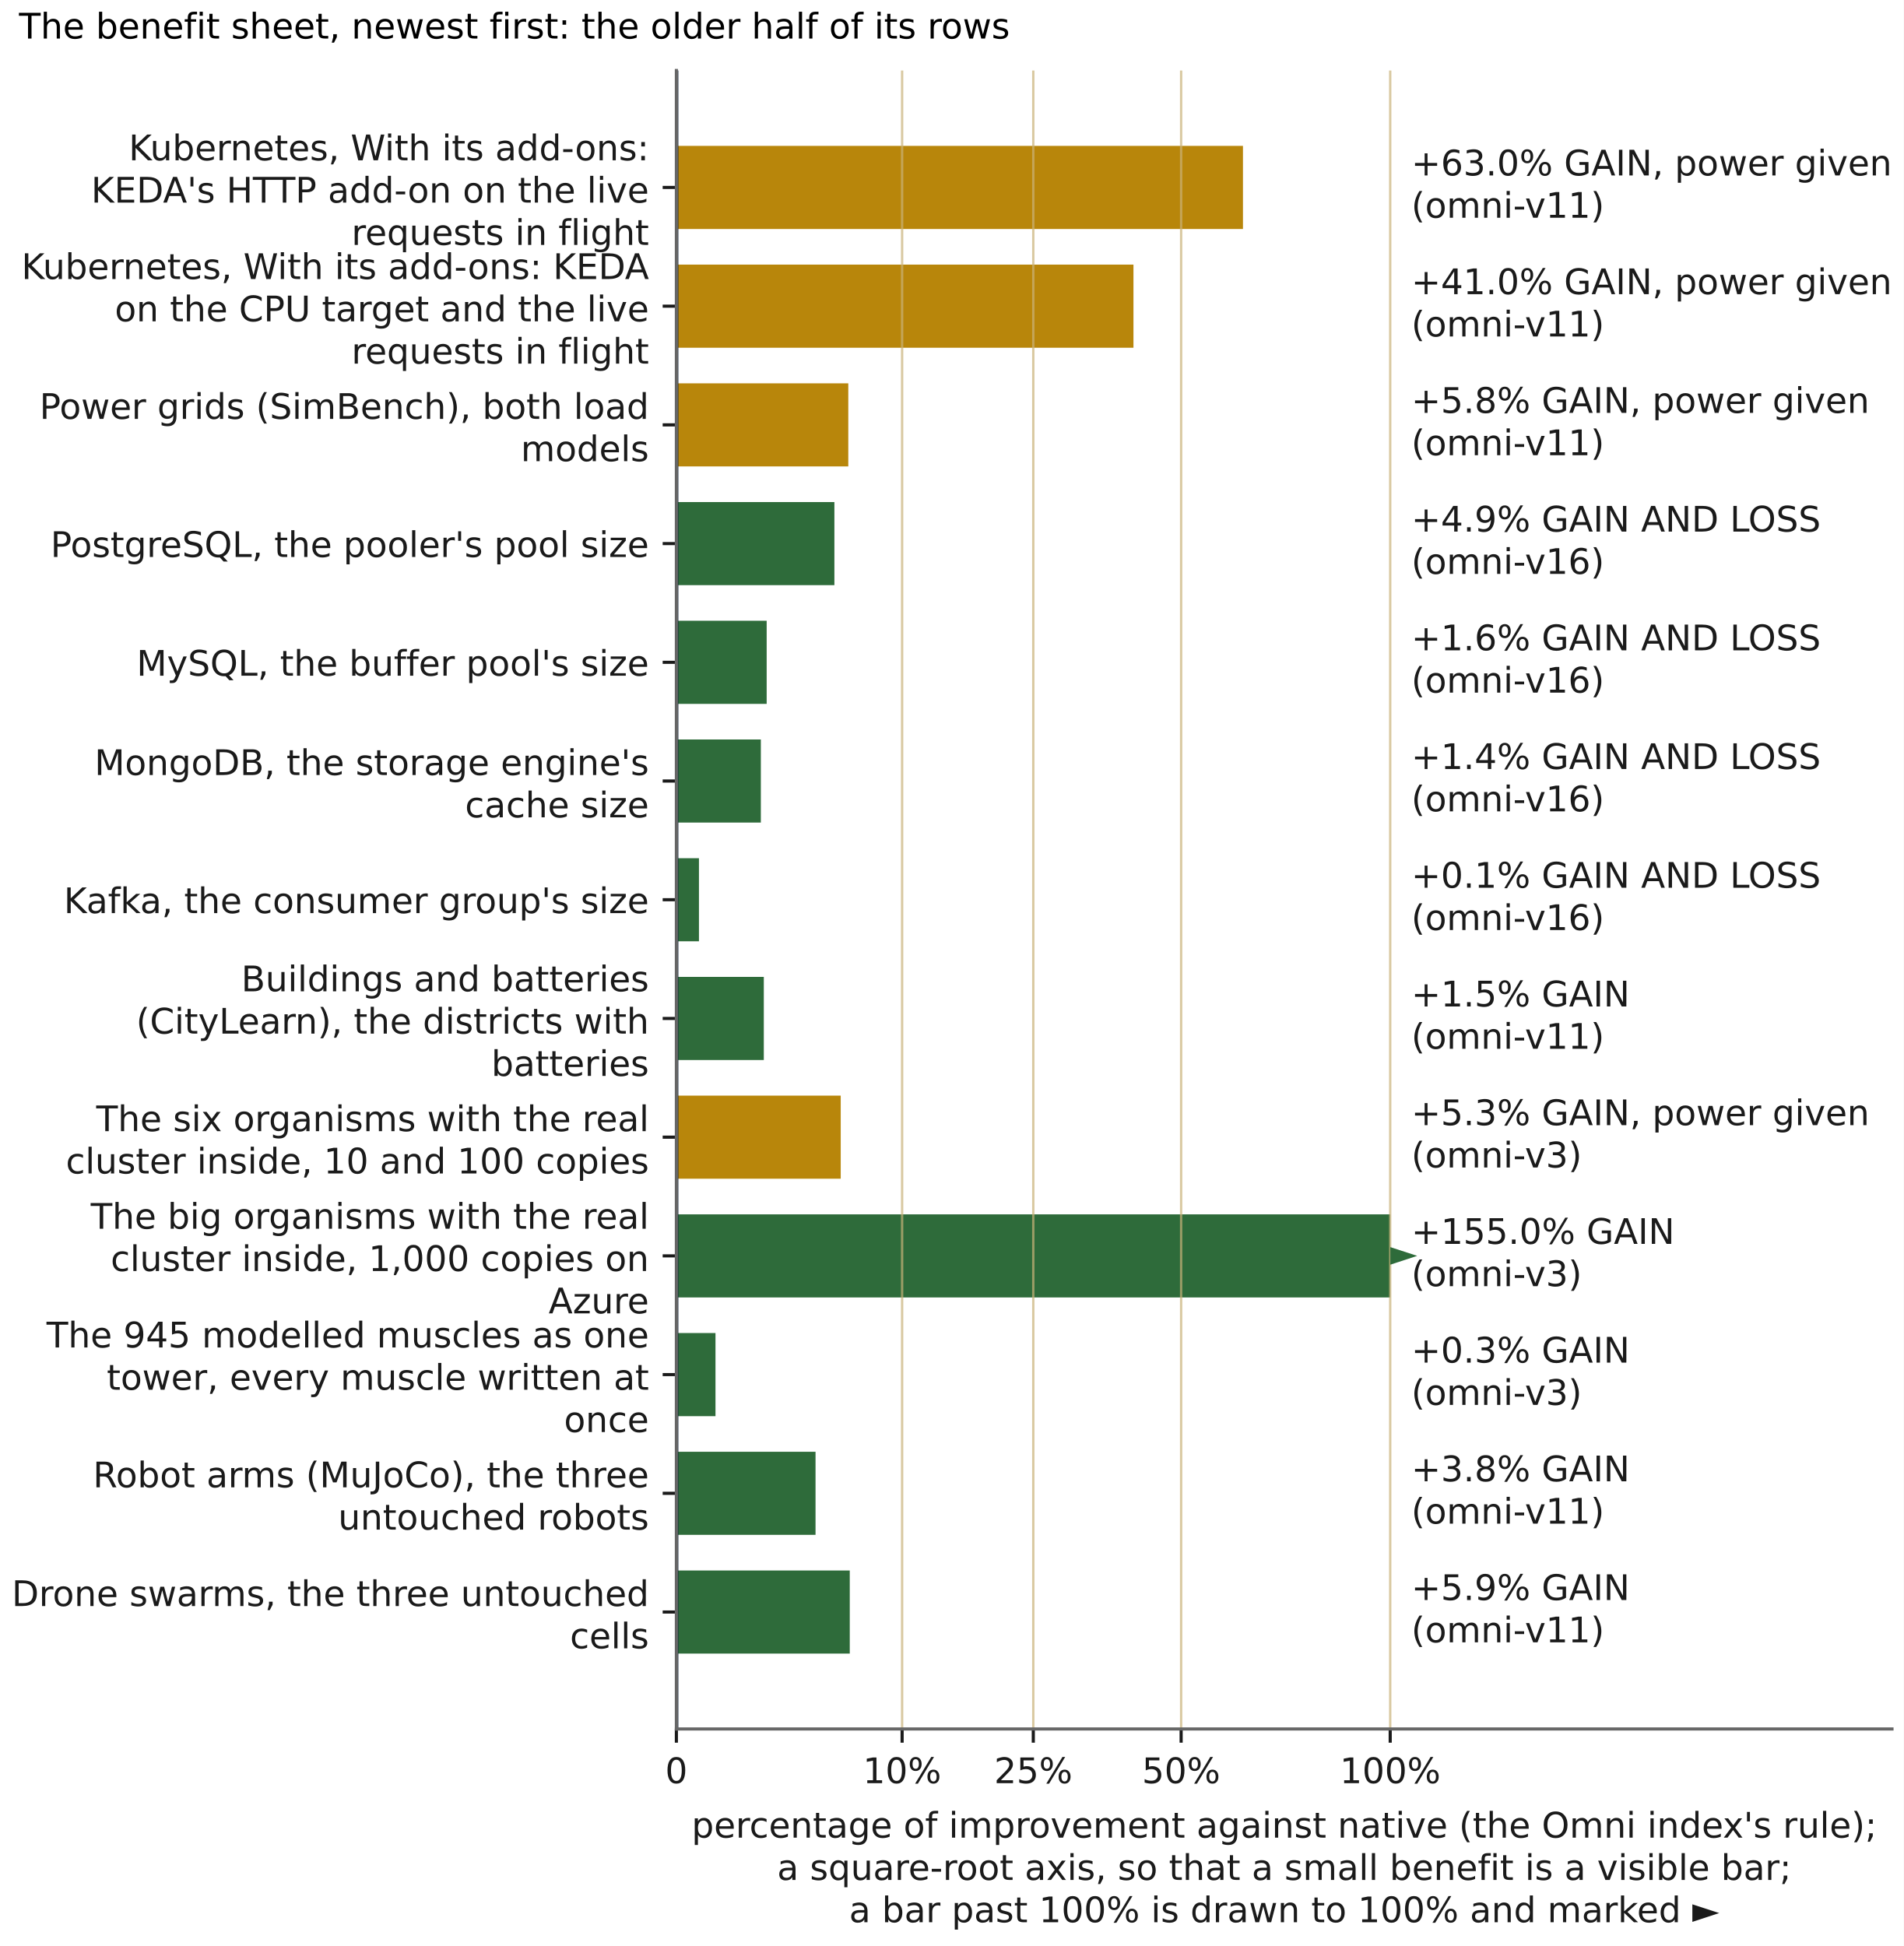
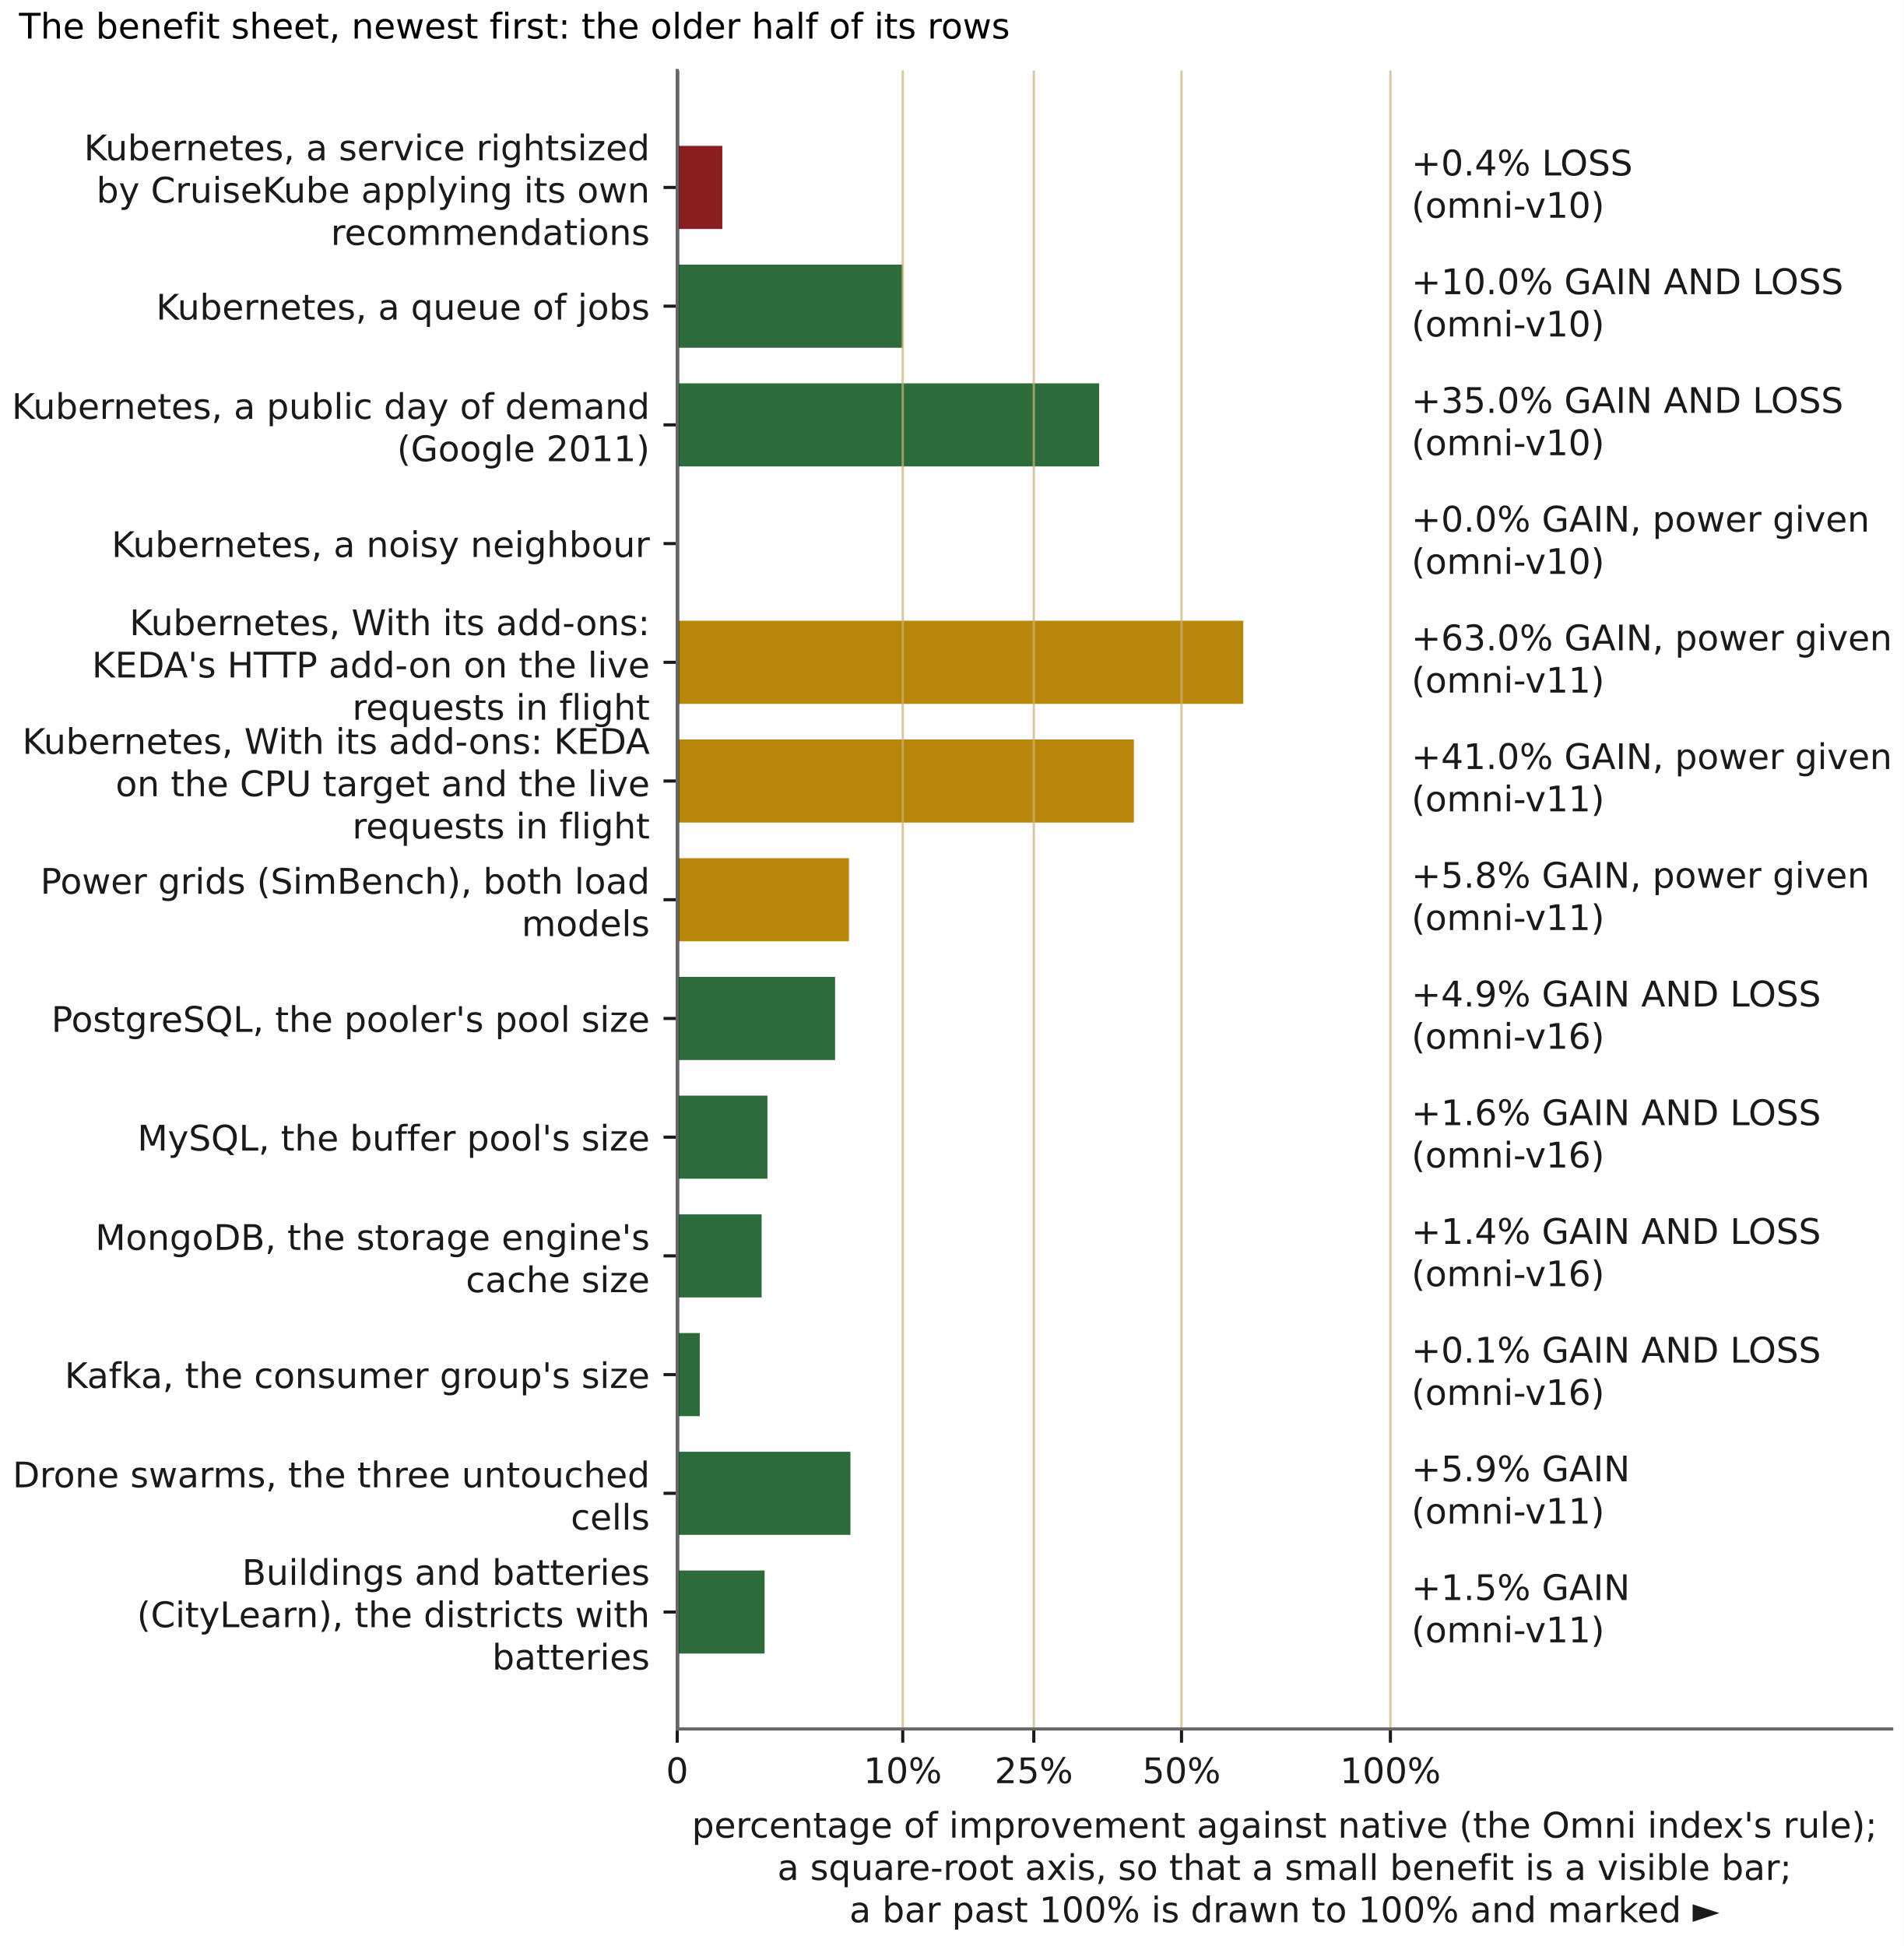
<svg xmlns="http://www.w3.org/2000/svg" xmlns:xlink="http://www.w3.org/1999/xlink" width="486pt" height="496.8pt" viewBox="0 0 486 496.8" version="1.1">
  <defs>
    <style type="text/css">*{stroke-linejoin: round; stroke-linecap: butt}</style>
  </defs>
  <g id="figure_1">
    <g id="patch_1">
      <path d="M 0 496.8  L 486 496.8  L 486 0  L 0 0  z " style="fill: #ffffff" />
    </g>
    <g id="axes_1">
      <g id="patch_2">
-         <path d="M 172.672 441.392  L 483 441.392  L 483 18.001  L 172.672 18.001  z " style="fill: #ffffff" />
+         <path d="M 172.886 441.392  L 482.932 441.392  L 482.932 18.001  L 172.886 18.001  z " style="fill: #ffffff" />
      </g>
      <g id="patch_3">
-         <path d="M 172.672 422.147  L 216.936 422.147  L 216.936 400.932  L 172.672 400.932  z " clip-path="url(#p13caf4ccad)" style="fill: #2e6b3a" />
+         <path d="M 172.886 422.147  L 195.185 422.147  L 195.185 400.932  L 172.886 400.932  z " clip-path="url(#pd6b0d7f72b)" style="fill: #2e6b3a" />
      </g>
      <g id="patch_4">
-         <path d="M 172.672 391.84  L 208.196 391.84  L 208.196 370.625  L 172.672 370.625  z " clip-path="url(#p13caf4ccad)" style="fill: #2e6b3a" />
+         <path d="M 172.886 391.84  L 217.11 391.84  L 217.11 370.625  L 172.886 370.625  z " clip-path="url(#pd6b0d7f72b)" style="fill: #2e6b3a" />
      </g>
      <g id="patch_5">
-         <path d="M 172.672 361.533  L 182.654 361.533  L 182.654 340.318  L 172.672 340.318  z " clip-path="url(#p13caf4ccad)" style="fill: #2e6b3a" />
+         <path d="M 172.886 361.533  L 178.644 361.533  L 178.644 340.318  L 172.886 340.318  z " clip-path="url(#pd6b0d7f72b)" style="fill: #2e6b3a" />
      </g>
      <g id="patch_6">
-         <path d="M 172.672 331.226  L 354.903 331.226  L 354.903 310.011  L 172.672 310.011  z " clip-path="url(#p13caf4ccad)" style="fill: #2e6b3a" />
+         <path d="M 172.886 331.226  L 194.428 331.226  L 194.428 310.011  L 172.886 310.011  z " clip-path="url(#pd6b0d7f72b)" style="fill: #2e6b3a" />
      </g>
      <g id="patch_7">
-         <path d="M 172.672 300.919  L 214.625 300.919  L 214.625 279.704  L 172.672 279.704  z " clip-path="url(#p13caf4ccad)" style="fill: #b8860b" />
+         <path d="M 172.886 300.919  L 195.916 300.919  L 195.916 279.704  L 172.886 279.704  z " clip-path="url(#pd6b0d7f72b)" style="fill: #2e6b3a" />
      </g>
      <g id="patch_8">
-         <path d="M 172.672 270.612  L 194.991 270.612  L 194.991 249.397  L 172.672 249.397  z " clip-path="url(#p13caf4ccad)" style="fill: #2e6b3a" />
+         <path d="M 172.886 270.612  L 213.188 270.612  L 213.188 249.397  L 172.886 249.397  z " clip-path="url(#pd6b0d7f72b)" style="fill: #2e6b3a" />
      </g>
      <g id="patch_9">
-         <path d="M 172.672 240.304  L 178.435 240.304  L 178.435 219.089  L 172.672 219.089  z " clip-path="url(#p13caf4ccad)" style="fill: #2e6b3a" />
+         <path d="M 172.886 240.304  L 216.733 240.304  L 216.733 219.089  L 172.886 219.089  z " clip-path="url(#pd6b0d7f72b)" style="fill: #b8860b" />
      </g>
      <g id="patch_10">
-         <path d="M 172.672 209.997  L 194.234 209.997  L 194.234 188.782  L 172.672 188.782  z " clip-path="url(#p13caf4ccad)" style="fill: #2e6b3a" />
+         <path d="M 172.886 209.997  L 289.465 209.997  L 289.465 188.782  L 172.886 188.782  z " clip-path="url(#pd6b0d7f72b)" style="fill: #b8860b" />
      </g>
      <g id="patch_11">
-         <path d="M 172.672 179.69  L 195.723 179.69  L 195.723 158.475  L 172.672 158.475  z " clip-path="url(#p13caf4ccad)" style="fill: #2e6b3a" />
+         <path d="M 172.886 179.69  L 317.396 179.69  L 317.396 158.475  L 172.886 158.475  z " clip-path="url(#pd6b0d7f72b)" style="fill: #b8860b" />
      </g>
      <g id="patch_12">
-         <path d="M 172.672 149.383  L 213.011 149.383  L 213.011 128.168  L 172.672 128.168  z " clip-path="url(#p13caf4ccad)" style="fill: #2e6b3a" />
+         <path d="M 172.886 149.383  L 172.886 149.383  L 172.886 128.168  L 172.886 128.168  z " clip-path="url(#pd6b0d7f72b)" style="fill: #b8860b" />
      </g>
      <g id="patch_13">
-         <path d="M 172.672 119.076  L 216.559 119.076  L 216.559 97.861  L 172.672 97.861  z " clip-path="url(#p13caf4ccad)" style="fill: #b8860b" />
+         <path d="M 172.886 119.076  L 280.597 119.076  L 280.597 97.861  L 172.886 97.861  z " clip-path="url(#pd6b0d7f72b)" style="fill: #2e6b3a" />
      </g>
      <g id="patch_14">
-         <path d="M 172.672 88.769  L 289.357 88.769  L 289.357 67.554  L 172.672 67.554  z " clip-path="url(#p13caf4ccad)" style="fill: #b8860b" />
+         <path d="M 172.886 88.769  L 230.46 88.769  L 230.46 67.554  L 172.886 67.554  z " clip-path="url(#pd6b0d7f72b)" style="fill: #2e6b3a" />
      </g>
      <g id="patch_15">
-         <path d="M 172.672 58.461  L 317.313 58.461  L 317.313 37.246  L 172.672 37.246  z " clip-path="url(#p13caf4ccad)" style="fill: #b8860b" />
+         <path d="M 172.886 58.461  L 184.401 58.461  L 184.401 37.246  L 172.886 37.246  z " clip-path="url(#pd6b0d7f72b)" style="fill: #8a1f1f" />
      </g>
      <g id="matplotlib.axis_1">
        <g id="xtick_1">
          <g id="line2d_1">
-             <path d="M 172.672 441.392  L 172.672 18.001  " clip-path="url(#p13caf4ccad)" style="fill: none; stroke: #c9b27a; stroke-opacity: 0.7; stroke-width: 0.6; stroke-linecap: square" />
+             <path d="M 172.886 441.392  L 172.886 18.001  " clip-path="url(#pd6b0d7f72b)" style="fill: none; stroke: #c9b27a; stroke-opacity: 0.7; stroke-width: 0.6; stroke-linecap: square" />
          </g>
          <g id="line2d_2">
            <defs>
              <path id="m814b2a8047" d="M 0 0  L 0 3.5  " style="stroke: #1a1a1a; stroke-width: 0.8" />
            </defs>
            <g>
-               <use xlink:href="#m814b2a8047" x="172.672" y="441.392" style="fill: #1a1a1a; stroke: #1a1a1a; stroke-width: 0.8" />
+               <use xlink:href="#m814b2a8047" x="172.886" y="441.392" style="fill: #1a1a1a; stroke: #1a1a1a; stroke-width: 0.8" />
            </g>
          </g>
          <g id="text_1">
-             <text style="font-size: 9px; font-family: 'DejaVu Sans'; text-anchor: middle; fill: #1a1a1a" x="172.672" y="455.23" transform="rotate(-0 172.6724 455.2303)">0</text>
+             <text style="font-size: 9px; font-family: 'DejaVu Sans'; text-anchor: middle; fill: #1a1a1a" x="172.886" y="455.23" transform="rotate(-0 172.8862 455.2303)">0</text>
          </g>
        </g>
        <g id="xtick_2">
          <g id="line2d_3">
-             <path d="M 230.299 441.392  L 230.299 18.001  " clip-path="url(#p13caf4ccad)" style="fill: none; stroke: #c9b27a; stroke-opacity: 0.7; stroke-width: 0.6; stroke-linecap: square" />
+             <path d="M 230.46 441.392  L 230.46 18.001  " clip-path="url(#pd6b0d7f72b)" style="fill: none; stroke: #c9b27a; stroke-opacity: 0.7; stroke-width: 0.6; stroke-linecap: square" />
          </g>
          <g id="line2d_4">
            <g>
-               <use xlink:href="#m814b2a8047" x="230.299" y="441.392" style="fill: #1a1a1a; stroke: #1a1a1a; stroke-width: 0.8" />
+               <use xlink:href="#m814b2a8047" x="230.46" y="441.392" style="fill: #1a1a1a; stroke: #1a1a1a; stroke-width: 0.8" />
            </g>
          </g>
          <g id="text_2">
-             <text style="font-size: 9px; font-family: 'DejaVu Sans'; text-anchor: middle; fill: #1a1a1a" x="230.299" y="455.23" transform="rotate(-0 230.2988 455.2303)">10%</text>
+             <text style="font-size: 9px; font-family: 'DejaVu Sans'; text-anchor: middle; fill: #1a1a1a" x="230.46" y="455.23" transform="rotate(-0 230.4603 455.2303)">10%</text>
          </g>
        </g>
        <g id="xtick_3">
          <g id="line2d_5">
-             <path d="M 263.788 441.392  L 263.788 18.001  " clip-path="url(#p13caf4ccad)" style="fill: none; stroke: #c9b27a; stroke-opacity: 0.7; stroke-width: 0.6; stroke-linecap: square" />
+             <path d="M 263.919 441.392  L 263.919 18.001  " clip-path="url(#pd6b0d7f72b)" style="fill: none; stroke: #c9b27a; stroke-opacity: 0.7; stroke-width: 0.6; stroke-linecap: square" />
          </g>
          <g id="line2d_6">
            <g>
-               <use xlink:href="#m814b2a8047" x="263.788" y="441.392" style="fill: #1a1a1a; stroke: #1a1a1a; stroke-width: 0.8" />
+               <use xlink:href="#m814b2a8047" x="263.919" y="441.392" style="fill: #1a1a1a; stroke: #1a1a1a; stroke-width: 0.8" />
            </g>
          </g>
          <g id="text_3">
-             <text style="font-size: 9px; font-family: 'DejaVu Sans'; text-anchor: middle; fill: #1a1a1a" x="263.788" y="455.23" transform="rotate(-0 263.7877 455.2303)">25%</text>
+             <text style="font-size: 9px; font-family: 'DejaVu Sans'; text-anchor: middle; fill: #1a1a1a" x="263.919" y="455.23" transform="rotate(-0 263.9189 455.2303)">25%</text>
          </g>
        </g>
        <g id="xtick_4">
          <g id="line2d_7">
-             <path d="M 301.529 441.392  L 301.529 18.001  " clip-path="url(#p13caf4ccad)" style="fill: none; stroke: #c9b27a; stroke-opacity: 0.7; stroke-width: 0.6; stroke-linecap: square" />
+             <path d="M 301.626 441.392  L 301.626 18.001  " clip-path="url(#pd6b0d7f72b)" style="fill: none; stroke: #c9b27a; stroke-opacity: 0.7; stroke-width: 0.6; stroke-linecap: square" />
          </g>
          <g id="line2d_8">
            <g>
-               <use xlink:href="#m814b2a8047" x="301.529" y="441.392" style="fill: #1a1a1a; stroke: #1a1a1a; stroke-width: 0.8" />
+               <use xlink:href="#m814b2a8047" x="301.626" y="441.392" style="fill: #1a1a1a; stroke: #1a1a1a; stroke-width: 0.8" />
            </g>
          </g>
          <g id="text_4">
-             <text style="font-size: 9px; font-family: 'DejaVu Sans'; text-anchor: middle; fill: #1a1a1a" x="301.529" y="455.23" transform="rotate(-0 301.5288 455.2303)">50%</text>
+             <text style="font-size: 9px; font-family: 'DejaVu Sans'; text-anchor: middle; fill: #1a1a1a" x="301.626" y="455.23" transform="rotate(-0 301.6258 455.2303)">50%</text>
          </g>
        </g>
        <g id="xtick_5">
          <g id="line2d_9">
-             <path d="M 354.903 441.392  L 354.903 18.001  " clip-path="url(#p13caf4ccad)" style="fill: none; stroke: #c9b27a; stroke-opacity: 0.7; stroke-width: 0.6; stroke-linecap: square" />
+             <path d="M 354.952 441.392  L 354.952 18.001  " clip-path="url(#pd6b0d7f72b)" style="fill: none; stroke: #c9b27a; stroke-opacity: 0.7; stroke-width: 0.6; stroke-linecap: square" />
          </g>
          <g id="line2d_10">
            <g>
-               <use xlink:href="#m814b2a8047" x="354.903" y="441.392" style="fill: #1a1a1a; stroke: #1a1a1a; stroke-width: 0.8" />
+               <use xlink:href="#m814b2a8047" x="354.952" y="441.392" style="fill: #1a1a1a; stroke: #1a1a1a; stroke-width: 0.8" />
            </g>
          </g>
          <g id="text_5">
-             <text style="font-size: 9px; font-family: 'DejaVu Sans'; text-anchor: middle; fill: #1a1a1a" x="354.903" y="455.23" transform="rotate(-0 354.9029 455.2303)">100%</text>
+             <text style="font-size: 9px; font-family: 'DejaVu Sans'; text-anchor: middle; fill: #1a1a1a" x="354.952" y="455.23" transform="rotate(-0 354.9515 455.2303)">100%</text>
          </g>
        </g>
        <g id="text_6">
-           <text style="font-size: 9px; font-family: 'DejaVu Sans'; fill: #1a1a1a" transform="translate(176.5503 469.1318)">percentage of improvement against native (the Omni index's rule);</text>
-           <text style="font-size: 9px; font-family: 'DejaVu Sans'; fill: #1a1a1a" transform="translate(198.3859 479.9343)">a square-root axis, so that a small benefit is a visible bar;</text>
-           <text style="font-size: 9px; font-family: 'DejaVu Sans'; fill: #1a1a1a" transform="translate(216.762 490.7368)">a bar past 100% is drawn to 100% and marked ►</text>
+           <text style="font-size: 9px; font-family: 'DejaVu Sans'; fill: #1a1a1a" transform="translate(176.6235 469.1318)">percentage of improvement against native (the Omni index's rule);</text>
+           <text style="font-size: 9px; font-family: 'DejaVu Sans'; fill: #1a1a1a" transform="translate(198.459 479.9343)">a square-root axis, so that a small benefit is a visible bar;</text>
+           <text style="font-size: 9px; font-family: 'DejaVu Sans'; fill: #1a1a1a" transform="translate(216.8352 490.7368)">a bar past 100% is drawn to 100% and marked ►</text>
        </g>
      </g>
      <g id="matplotlib.axis_2">
        <g id="ytick_1">
          <g id="line2d_11">
            <defs>
              <path id="m31e56b5a68" d="M 0 0  L -3.5 0  " style="stroke: #1a1a1a; stroke-width: 0.8" />
            </defs>
            <g>
-               <use xlink:href="#m31e56b5a68" x="172.672" y="411.54" style="fill: #1a1a1a; stroke: #1a1a1a; stroke-width: 0.8" />
+               <use xlink:href="#m31e56b5a68" x="172.886" y="411.54" style="fill: #1a1a1a; stroke: #1a1a1a; stroke-width: 0.8" />
            </g>
          </g>
          <g id="text_7">
-             <text style="font-size: 9px; font-family: 'DejaVu Sans'; fill: #1a1a1a" transform="translate(3.00024 410.0083)">Drone swarms, the three untouched</text>
-             <text style="font-size: 9px; font-family: 'DejaVu Sans'; fill: #1a1a1a" transform="translate(145.497 420.8108)">cells</text>
+             <text style="font-size: 9px; font-family: 'DejaVu Sans'; fill: #1a1a1a" transform="translate(61.7843 404.6071)">Buildings and batteries</text>
+             <text style="font-size: 9px; font-family: 'DejaVu Sans'; fill: #1a1a1a" transform="translate(34.96711 415.4096)">(CityLearn), the districts with</text>
+             <text style="font-size: 9px; font-family: 'DejaVu Sans'; fill: #1a1a1a" transform="translate(125.6365 426.212)">batteries</text>
          </g>
        </g>
        <g id="ytick_2">
          <g id="line2d_12">
            <g>
-               <use xlink:href="#m31e56b5a68" x="172.672" y="381.233" style="fill: #1a1a1a; stroke: #1a1a1a; stroke-width: 0.8" />
+               <use xlink:href="#m31e56b5a68" x="172.886" y="381.233" style="fill: #1a1a1a; stroke: #1a1a1a; stroke-width: 0.8" />
            </g>
          </g>
          <g id="text_8">
-             <text style="font-size: 9px; font-family: 'DejaVu Sans'; fill: #1a1a1a" transform="translate(23.72837 379.7012)">Robot arms (MuJoCo), the three</text>
-             <text style="font-size: 9px; font-family: 'DejaVu Sans'; fill: #1a1a1a" transform="translate(86.31633 390.5036)">untouched robots</text>
+             <text style="font-size: 9px; font-family: 'DejaVu Sans'; fill: #1a1a1a" transform="translate(3.21399 379.7012)">Drone swarms, the three untouched</text>
+             <text style="font-size: 9px; font-family: 'DejaVu Sans'; fill: #1a1a1a" transform="translate(145.7107 390.5036)">cells</text>
          </g>
        </g>
        <g id="ytick_3">
          <g id="line2d_13">
            <g>
-               <use xlink:href="#m31e56b5a68" x="172.672" y="350.926" style="fill: #1a1a1a; stroke: #1a1a1a; stroke-width: 0.8" />
+               <use xlink:href="#m31e56b5a68" x="172.886" y="350.926" style="fill: #1a1a1a; stroke: #1a1a1a; stroke-width: 0.8" />
            </g>
          </g>
          <g id="text_9">
-             <text style="font-size: 9px; font-family: 'DejaVu Sans'; fill: #1a1a1a" transform="translate(11.89055 343.9931)">The 945 modelled muscles as one</text>
-             <text style="font-size: 9px; font-family: 'DejaVu Sans'; fill: #1a1a1a" transform="translate(27.26086 354.7956)">tower, every muscle written at</text>
-             <text style="font-size: 9px; font-family: 'DejaVu Sans'; fill: #1a1a1a" transform="translate(143.9754 365.5974)">once</text>
+             <text style="font-size: 9px; font-family: 'DejaVu Sans'; text-anchor: end; fill: #1a1a1a" x="165.886" y="354.345" transform="rotate(-0 165.8862 354.3448)">Kafka, the consumer group's size</text>
          </g>
        </g>
        <g id="ytick_4">
          <g id="line2d_14">
            <g>
-               <use xlink:href="#m31e56b5a68" x="172.672" y="320.618" style="fill: #1a1a1a; stroke: #1a1a1a; stroke-width: 0.8" />
+               <use xlink:href="#m31e56b5a68" x="172.886" y="320.618" style="fill: #1a1a1a; stroke: #1a1a1a; stroke-width: 0.8" />
            </g>
          </g>
          <g id="text_10">
-             <text style="font-size: 9px; font-family: 'DejaVu Sans'; fill: #1a1a1a" transform="translate(23.16165 313.686)">The big organisms with the real</text>
-             <text style="font-size: 9px; font-family: 'DejaVu Sans'; fill: #1a1a1a" transform="translate(28.24805 324.4885)">cluster inside, 1,000 copies on</text>
-             <text style="font-size: 9px; font-family: 'DejaVu Sans'; fill: #1a1a1a" transform="translate(140.0491 335.2902)">Azure</text>
+             <text style="font-size: 9px; font-family: 'DejaVu Sans'; fill: #1a1a1a" transform="translate(24.32462 319.0869)">MongoDB, the storage engine's</text>
+             <text style="font-size: 9px; font-family: 'DejaVu Sans'; fill: #1a1a1a" transform="translate(118.9216 329.8893)">cache size</text>
          </g>
        </g>
        <g id="ytick_5">
          <g id="line2d_15">
            <g>
-               <use xlink:href="#m31e56b5a68" x="172.672" y="290.311" style="fill: #1a1a1a; stroke: #1a1a1a; stroke-width: 0.8" />
+               <use xlink:href="#m31e56b5a68" x="172.886" y="290.311" style="fill: #1a1a1a; stroke: #1a1a1a; stroke-width: 0.8" />
            </g>
          </g>
          <g id="text_11">
-             <text style="font-size: 9px; font-family: 'DejaVu Sans'; fill: #1a1a1a" transform="translate(24.57352 288.7797)">The six organisms with the real</text>
-             <text style="font-size: 9px; font-family: 'DejaVu Sans'; fill: #1a1a1a" transform="translate(16.79977 299.5822)">cluster inside, 10 and 100 copies</text>
+             <text style="font-size: 9px; font-family: 'DejaVu Sans'; text-anchor: end; fill: #1a1a1a" x="165.886" y="293.731" transform="rotate(-0 165.8862 293.7305)">MySQL, the buffer pool's size</text>
          </g>
        </g>
        <g id="ytick_6">
          <g id="line2d_16">
            <g>
-               <use xlink:href="#m31e56b5a68" x="172.672" y="260.004" style="fill: #1a1a1a; stroke: #1a1a1a; stroke-width: 0.8" />
+               <use xlink:href="#m31e56b5a68" x="172.886" y="260.004" style="fill: #1a1a1a; stroke: #1a1a1a; stroke-width: 0.8" />
            </g>
          </g>
          <g id="text_12">
-             <text style="font-size: 9px; font-family: 'DejaVu Sans'; fill: #1a1a1a" transform="translate(61.57055 253.0713)">Buildings and batteries</text>
-             <text style="font-size: 9px; font-family: 'DejaVu Sans'; fill: #1a1a1a" transform="translate(34.75337 263.8738)">(CityLearn), the districts with</text>
-             <text style="font-size: 9px; font-family: 'DejaVu Sans'; fill: #1a1a1a" transform="translate(125.4227 274.6763)">batteries</text>
+             <text style="font-size: 9px; font-family: 'DejaVu Sans'; text-anchor: end; fill: #1a1a1a" x="165.886" y="263.423" transform="rotate(-0 165.8862 263.4234)">PostgreSQL, the pooler's pool size</text>
          </g>
        </g>
        <g id="ytick_7">
          <g id="line2d_17">
            <g>
-               <use xlink:href="#m31e56b5a68" x="172.672" y="229.697" style="fill: #1a1a1a; stroke: #1a1a1a; stroke-width: 0.8" />
+               <use xlink:href="#m31e56b5a68" x="172.886" y="229.697" style="fill: #1a1a1a; stroke: #1a1a1a; stroke-width: 0.8" />
            </g>
          </g>
          <g id="text_13">
-             <text style="font-size: 9px; font-family: 'DejaVu Sans'; text-anchor: end; fill: #1a1a1a" x="165.672" y="233.116" transform="rotate(-0 165.6724 233.1162)">Kafka, the consumer group's size</text>
+             <text style="font-size: 9px; font-family: 'DejaVu Sans'; fill: #1a1a1a" transform="translate(10.29727 228.1654)">Power grids (SimBench), both load</text>
+             <text style="font-size: 9px; font-family: 'DejaVu Sans'; fill: #1a1a1a" transform="translate(133.1726 238.9679)">models</text>
          </g>
        </g>
        <g id="ytick_8">
          <g id="line2d_18">
            <g>
-               <use xlink:href="#m31e56b5a68" x="172.672" y="199.39" style="fill: #1a1a1a; stroke: #1a1a1a; stroke-width: 0.8" />
+               <use xlink:href="#m31e56b5a68" x="172.886" y="199.39" style="fill: #1a1a1a; stroke: #1a1a1a; stroke-width: 0.8" />
            </g>
          </g>
          <g id="text_14">
-             <text style="font-size: 9px; font-family: 'DejaVu Sans'; fill: #1a1a1a" transform="translate(24.11087 197.8583)">MongoDB, the storage engine's</text>
-             <text style="font-size: 9px; font-family: 'DejaVu Sans'; fill: #1a1a1a" transform="translate(118.7079 208.6607)">cache size</text>
+             <text style="font-size: 9px; font-family: 'DejaVu Sans'; fill: #1a1a1a" transform="translate(5.681959 192.457)">Kubernetes, With its add-ons: KEDA</text>
+             <text style="font-size: 9px; font-family: 'DejaVu Sans'; fill: #1a1a1a" transform="translate(29.51227 203.2595)">on the CPU target and the live</text>
+             <text style="font-size: 9px; font-family: 'DejaVu Sans'; fill: #1a1a1a" transform="translate(89.94727 214.0619)">requests in flight</text>
          </g>
        </g>
        <g id="ytick_9">
          <g id="line2d_19">
            <g>
-               <use xlink:href="#m31e56b5a68" x="172.672" y="169.083" style="fill: #1a1a1a; stroke: #1a1a1a; stroke-width: 0.8" />
+               <use xlink:href="#m31e56b5a68" x="172.886" y="169.083" style="fill: #1a1a1a; stroke: #1a1a1a; stroke-width: 0.8" />
            </g>
          </g>
          <g id="text_15">
-             <text style="font-size: 9px; font-family: 'DejaVu Sans'; text-anchor: end; fill: #1a1a1a" x="165.672" y="172.502" transform="rotate(-0 165.6724 172.5019)">MySQL, the buffer pool's size</text>
+             <text style="font-size: 9px; font-family: 'DejaVu Sans'; fill: #1a1a1a" transform="translate(33.06024 162.1499)">Kubernetes, With its add-ons:</text>
+             <text style="font-size: 9px; font-family: 'DejaVu Sans'; fill: #1a1a1a" transform="translate(23.45977 172.9523)">KEDA's HTTP add-on on the live</text>
+             <text style="font-size: 9px; font-family: 'DejaVu Sans'; fill: #1a1a1a" transform="translate(89.94727 183.7548)">requests in flight</text>
          </g>
        </g>
        <g id="ytick_10">
          <g id="line2d_20">
            <g>
-               <use xlink:href="#m31e56b5a68" x="172.672" y="138.775" style="fill: #1a1a1a; stroke: #1a1a1a; stroke-width: 0.8" />
+               <use xlink:href="#m31e56b5a68" x="172.886" y="138.775" style="fill: #1a1a1a; stroke: #1a1a1a; stroke-width: 0.8" />
            </g>
          </g>
          <g id="text_16">
-             <text style="font-size: 9px; font-family: 'DejaVu Sans'; text-anchor: end; fill: #1a1a1a" x="165.672" y="142.195" transform="rotate(-0 165.6724 142.1947)">PostgreSQL, the pooler's pool size</text>
+             <text style="font-size: 9px; font-family: 'DejaVu Sans'; text-anchor: end; fill: #1a1a1a" x="165.886" y="142.195" transform="rotate(-0 165.8862 142.1947)">Kubernetes, a noisy neighbour</text>
          </g>
        </g>
        <g id="ytick_11">
          <g id="line2d_21">
            <g>
-               <use xlink:href="#m31e56b5a68" x="172.672" y="108.468" style="fill: #1a1a1a; stroke: #1a1a1a; stroke-width: 0.8" />
+               <use xlink:href="#m31e56b5a68" x="172.886" y="108.468" style="fill: #1a1a1a; stroke: #1a1a1a; stroke-width: 0.8" />
            </g>
          </g>
          <g id="text_17">
-             <text style="font-size: 9px; font-family: 'DejaVu Sans'; fill: #1a1a1a" transform="translate(10.08352 106.9368)">Power grids (SimBench), both load</text>
-             <text style="font-size: 9px; font-family: 'DejaVu Sans'; fill: #1a1a1a" transform="translate(132.9588 117.7392)">models</text>
+             <text style="font-size: 9px; font-family: 'DejaVu Sans'; fill: #1a1a1a" transform="translate(3.00024 106.9368)">Kubernetes, a public day of demand</text>
+             <text style="font-size: 9px; font-family: 'DejaVu Sans'; fill: #1a1a1a" transform="translate(101.359 117.7392)">(Google 2011)</text>
          </g>
        </g>
        <g id="ytick_12">
          <g id="line2d_22">
            <g>
-               <use xlink:href="#m31e56b5a68" x="172.672" y="78.161" style="fill: #1a1a1a; stroke: #1a1a1a; stroke-width: 0.8" />
+               <use xlink:href="#m31e56b5a68" x="172.886" y="78.161" style="fill: #1a1a1a; stroke: #1a1a1a; stroke-width: 0.8" />
            </g>
          </g>
          <g id="text_18">
-             <text style="font-size: 9px; font-family: 'DejaVu Sans'; fill: #1a1a1a" transform="translate(5.468209 71.2284)">Kubernetes, With its add-ons: KEDA</text>
-             <text style="font-size: 9px; font-family: 'DejaVu Sans'; fill: #1a1a1a" transform="translate(29.29852 82.03086)">on the CPU target and the live</text>
-             <text style="font-size: 9px; font-family: 'DejaVu Sans'; fill: #1a1a1a" transform="translate(89.73352 92.83332)">requests in flight</text>
+             <text style="font-size: 9px; font-family: 'DejaVu Sans'; text-anchor: end; fill: #1a1a1a" x="165.886" y="81.58" transform="rotate(-0 165.8862 81.58042)">Kubernetes, a queue of jobs</text>
          </g>
        </g>
        <g id="ytick_13">
          <g id="line2d_23">
            <g>
-               <use xlink:href="#m31e56b5a68" x="172.672" y="47.854" style="fill: #1a1a1a; stroke: #1a1a1a; stroke-width: 0.8" />
+               <use xlink:href="#m31e56b5a68" x="172.886" y="47.854" style="fill: #1a1a1a; stroke: #1a1a1a; stroke-width: 0.8" />
            </g>
          </g>
          <g id="text_19">
-             <text style="font-size: 9px; font-family: 'DejaVu Sans'; fill: #1a1a1a" transform="translate(32.84649 40.92125)">Kubernetes, With its add-ons:</text>
-             <text style="font-size: 9px; font-family: 'DejaVu Sans'; fill: #1a1a1a" transform="translate(23.24602 51.72371)">KEDA's HTTP add-on on the live</text>
-             <text style="font-size: 9px; font-family: 'DejaVu Sans'; fill: #1a1a1a" transform="translate(89.73352 62.52617)">requests in flight</text>
+             <text style="font-size: 9px; font-family: 'DejaVu Sans'; fill: #1a1a1a" transform="translate(21.43336 40.92125)">Kubernetes, a service rightsized</text>
+             <text style="font-size: 9px; font-family: 'DejaVu Sans'; fill: #1a1a1a" transform="translate(24.60587 51.72371)">by CruiseKube applying its own</text>
+             <text style="font-size: 9px; font-family: 'DejaVu Sans'; fill: #1a1a1a" transform="translate(84.46008 62.52617)">recommendations</text>
          </g>
        </g>
      </g>
      <g id="line2d_24">
-         <path d="M 172.672 441.392  L 172.672 18.001  " clip-path="url(#p13caf4ccad)" style="fill: none; stroke: #0b1f3a; stroke-linecap: square" />
+         <path d="M 172.886 441.392  L 172.886 18.001  " clip-path="url(#pd6b0d7f72b)" style="fill: none; stroke: #0b1f3a; stroke-linecap: square" />
      </g>
      <g id="patch_16">
-         <path d="M 172.672 441.392  L 172.672 18.001  " style="fill: none; stroke: #666666; stroke-width: 0.8; stroke-linejoin: miter; stroke-linecap: square" />
+         <path d="M 172.886 441.392  L 172.886 18.001  " style="fill: none; stroke: #666666; stroke-width: 0.8; stroke-linejoin: miter; stroke-linecap: square" />
      </g>
      <g id="patch_17">
-         <path d="M 172.672 441.392  L 483 441.392  " style="fill: none; stroke: #666666; stroke-width: 0.8; stroke-linejoin: miter; stroke-linecap: square" />
+         <path d="M 172.886 441.392  L 482.932 441.392  " style="fill: none; stroke: #666666; stroke-width: 0.8; stroke-linejoin: miter; stroke-linecap: square" />
      </g>
      <g id="text_20">
-         <text style="font-size: 9px; font-family: 'DejaVu Sans'; fill: #1a1a1a" transform="translate(360.2902 408.4765)">+5.9% GAIN</text>
-         <text style="font-size: 9px; font-family: 'DejaVu Sans'; fill: #1a1a1a" transform="translate(360.2902 419.279)">(omni-v11)</text>
+         <text style="font-size: 9px; font-family: 'DejaVu Sans'; fill: #1a1a1a" transform="translate(360.3339 408.4765)">+1.5% GAIN</text>
+         <text style="font-size: 9px; font-family: 'DejaVu Sans'; fill: #1a1a1a" transform="translate(360.3339 419.279)">(omni-v11)</text>
      </g>
      <g id="text_21">
-         <text style="font-size: 9px; font-family: 'DejaVu Sans'; fill: #1a1a1a" transform="translate(360.2902 378.1693)">+3.8% GAIN</text>
-         <text style="font-size: 9px; font-family: 'DejaVu Sans'; fill: #1a1a1a" transform="translate(360.2902 388.9718)">(omni-v11)</text>
+         <text style="font-size: 9px; font-family: 'DejaVu Sans'; fill: #1a1a1a" transform="translate(360.3339 378.1693)">+5.9% GAIN</text>
+         <text style="font-size: 9px; font-family: 'DejaVu Sans'; fill: #1a1a1a" transform="translate(360.3339 388.9718)">(omni-v11)</text>
      </g>
      <g id="text_22">
-         <text style="font-size: 9px; font-family: 'DejaVu Sans'; fill: #1a1a1a" transform="translate(360.2902 347.8622)">+0.3% GAIN</text>
-         <text style="font-size: 9px; font-family: 'DejaVu Sans'; fill: #1a1a1a" transform="translate(360.2902 358.6646)">(omni-v3)</text>
+         <text style="font-size: 9px; font-family: 'DejaVu Sans'; fill: #1a1a1a" transform="translate(360.3339 347.8622)">+0.1% GAIN AND LOSS</text>
+         <text style="font-size: 9px; font-family: 'DejaVu Sans'; fill: #1a1a1a" transform="translate(360.3339 358.6646)">(omni-v16)</text>
      </g>
      <g id="text_23">
-         <text style="font-size: 9px; font-family: 'DejaVu Sans'; text-anchor: start; fill: #2e6b3a" x="354.903" y="322.956" transform="rotate(-0 354.9029 322.9563)"> ►</text>
+         <text style="font-size: 9px; font-family: 'DejaVu Sans'; fill: #1a1a1a" transform="translate(360.3339 317.555)">+1.4% GAIN AND LOSS</text>
+         <text style="font-size: 9px; font-family: 'DejaVu Sans'; fill: #1a1a1a" transform="translate(360.3339 328.3575)">(omni-v16)</text>
      </g>
      <g id="text_24">
-         <text style="font-size: 9px; font-family: 'DejaVu Sans'; fill: #1a1a1a" transform="translate(360.2902 317.555)">+155.0% GAIN</text>
-         <text style="font-size: 9px; font-family: 'DejaVu Sans'; fill: #1a1a1a" transform="translate(360.2902 328.3575)">(omni-v3)</text>
+         <text style="font-size: 9px; font-family: 'DejaVu Sans'; fill: #1a1a1a" transform="translate(360.3339 287.2479)">+1.6% GAIN AND LOSS</text>
+         <text style="font-size: 9px; font-family: 'DejaVu Sans'; fill: #1a1a1a" transform="translate(360.3339 298.0503)">(omni-v16)</text>
      </g>
      <g id="text_25">
-         <text style="font-size: 9px; font-family: 'DejaVu Sans'; fill: #1a1a1a" transform="translate(360.2902 287.2482)">+5.3% GAIN, power given</text>
-         <text style="font-size: 9px; font-family: 'DejaVu Sans'; fill: #1a1a1a" transform="translate(360.2902 298.0507)">(omni-v3)</text>
+         <text style="font-size: 9px; font-family: 'DejaVu Sans'; fill: #1a1a1a" transform="translate(360.3339 256.9407)">+4.9% GAIN AND LOSS</text>
+         <text style="font-size: 9px; font-family: 'DejaVu Sans'; fill: #1a1a1a" transform="translate(360.3339 267.7432)">(omni-v16)</text>
      </g>
      <g id="text_26">
-         <text style="font-size: 9px; font-family: 'DejaVu Sans'; fill: #1a1a1a" transform="translate(360.2902 256.9407)">+1.5% GAIN</text>
-         <text style="font-size: 9px; font-family: 'DejaVu Sans'; fill: #1a1a1a" transform="translate(360.2902 267.7432)">(omni-v11)</text>
+         <text style="font-size: 9px; font-family: 'DejaVu Sans'; fill: #1a1a1a" transform="translate(360.3339 226.6339)">+5.8% GAIN, power given</text>
+         <text style="font-size: 9px; font-family: 'DejaVu Sans'; fill: #1a1a1a" transform="translate(360.3339 237.4364)">(omni-v11)</text>
      </g>
      <g id="text_27">
-         <text style="font-size: 9px; font-family: 'DejaVu Sans'; fill: #1a1a1a" transform="translate(360.2902 226.6336)">+0.1% GAIN AND LOSS</text>
-         <text style="font-size: 9px; font-family: 'DejaVu Sans'; fill: #1a1a1a" transform="translate(360.2902 237.436)">(omni-v16)</text>
+         <text style="font-size: 9px; font-family: 'DejaVu Sans'; fill: #1a1a1a" transform="translate(360.3339 196.3268)">+41.0% GAIN, power given</text>
+         <text style="font-size: 9px; font-family: 'DejaVu Sans'; fill: #1a1a1a" transform="translate(360.3339 207.1292)">(omni-v11)</text>
      </g>
      <g id="text_28">
-         <text style="font-size: 9px; font-family: 'DejaVu Sans'; fill: #1a1a1a" transform="translate(360.2902 196.3264)">+1.4% GAIN AND LOSS</text>
-         <text style="font-size: 9px; font-family: 'DejaVu Sans'; fill: #1a1a1a" transform="translate(360.2902 207.1289)">(omni-v16)</text>
+         <text style="font-size: 9px; font-family: 'DejaVu Sans'; fill: #1a1a1a" transform="translate(360.3339 166.0196)">+63.0% GAIN, power given</text>
+         <text style="font-size: 9px; font-family: 'DejaVu Sans'; fill: #1a1a1a" transform="translate(360.3339 176.8221)">(omni-v11)</text>
      </g>
      <g id="text_29">
-         <text style="font-size: 9px; font-family: 'DejaVu Sans'; fill: #1a1a1a" transform="translate(360.2902 166.0192)">+1.6% GAIN AND LOSS</text>
-         <text style="font-size: 9px; font-family: 'DejaVu Sans'; fill: #1a1a1a" transform="translate(360.2902 176.8217)">(omni-v16)</text>
+         <text style="font-size: 9px; font-family: 'DejaVu Sans'; fill: #1a1a1a" transform="translate(360.3339 135.7124)">+0.0% GAIN, power given</text>
+         <text style="font-size: 9px; font-family: 'DejaVu Sans'; fill: #1a1a1a" transform="translate(360.3339 146.5149)">(omni-v10)</text>
      </g>
      <g id="text_30">
-         <text style="font-size: 9px; font-family: 'DejaVu Sans'; fill: #1a1a1a" transform="translate(360.2902 135.7121)">+4.9% GAIN AND LOSS</text>
-         <text style="font-size: 9px; font-family: 'DejaVu Sans'; fill: #1a1a1a" transform="translate(360.2902 146.5146)">(omni-v16)</text>
+         <text style="font-size: 9px; font-family: 'DejaVu Sans'; fill: #1a1a1a" transform="translate(360.3339 105.4049)">+35.0% GAIN AND LOSS</text>
+         <text style="font-size: 9px; font-family: 'DejaVu Sans'; fill: #1a1a1a" transform="translate(360.3339 116.2074)">(omni-v10)</text>
      </g>
      <g id="text_31">
-         <text style="font-size: 9px; font-family: 'DejaVu Sans'; fill: #1a1a1a" transform="translate(360.2902 105.4053)">+5.8% GAIN, power given</text>
-         <text style="font-size: 9px; font-family: 'DejaVu Sans'; fill: #1a1a1a" transform="translate(360.2902 116.2078)">(omni-v11)</text>
+         <text style="font-size: 9px; font-family: 'DejaVu Sans'; fill: #1a1a1a" transform="translate(360.3339 75.09779)">+10.0% GAIN AND LOSS</text>
+         <text style="font-size: 9px; font-family: 'DejaVu Sans'; fill: #1a1a1a" transform="translate(360.3339 85.90025)">(omni-v10)</text>
      </g>
      <g id="text_32">
-         <text style="font-size: 9px; font-family: 'DejaVu Sans'; fill: #1a1a1a" transform="translate(360.2902 75.09814)">+41.0% GAIN, power given</text>
-         <text style="font-size: 9px; font-family: 'DejaVu Sans'; fill: #1a1a1a" transform="translate(360.2902 85.9006)">(omni-v11)</text>
-       </g>
-       <g id="text_33">
-         <text style="font-size: 9px; font-family: 'DejaVu Sans'; fill: #1a1a1a" transform="translate(360.2902 44.79098)">+63.0% GAIN, power given</text>
-         <text style="font-size: 9px; font-family: 'DejaVu Sans'; fill: #1a1a1a" transform="translate(360.2902 55.59344)">(omni-v11)</text>
+         <text style="font-size: 9px; font-family: 'DejaVu Sans'; fill: #1a1a1a" transform="translate(360.3339 44.79063)">+0.4% LOSS</text>
+         <text style="font-size: 9px; font-family: 'DejaVu Sans'; fill: #1a1a1a" transform="translate(360.3339 55.59309)">(omni-v10)</text>
      </g>
    </g>
-     <g id="text_34">
+     <g id="text_33">
      <text style="font-size: 9px; font-family: 'DejaVu Sans'; text-anchor: start" x="4.86" y="9.839" transform="rotate(-0 4.86 9.838834)">The benefit sheet, newest first: the older half of its rows</text>
    </g>
  </g>
  <defs>
-     <clipPath id="p13caf4ccad">
-       <rect x="172.672" y="18.001" width="310.327" height="423.391" />
+     <clipPath id="pd6b0d7f72b">
+       <rect x="172.886" y="18.001" width="310.046" height="423.391" />
    </clipPath>
  </defs>
</svg>
